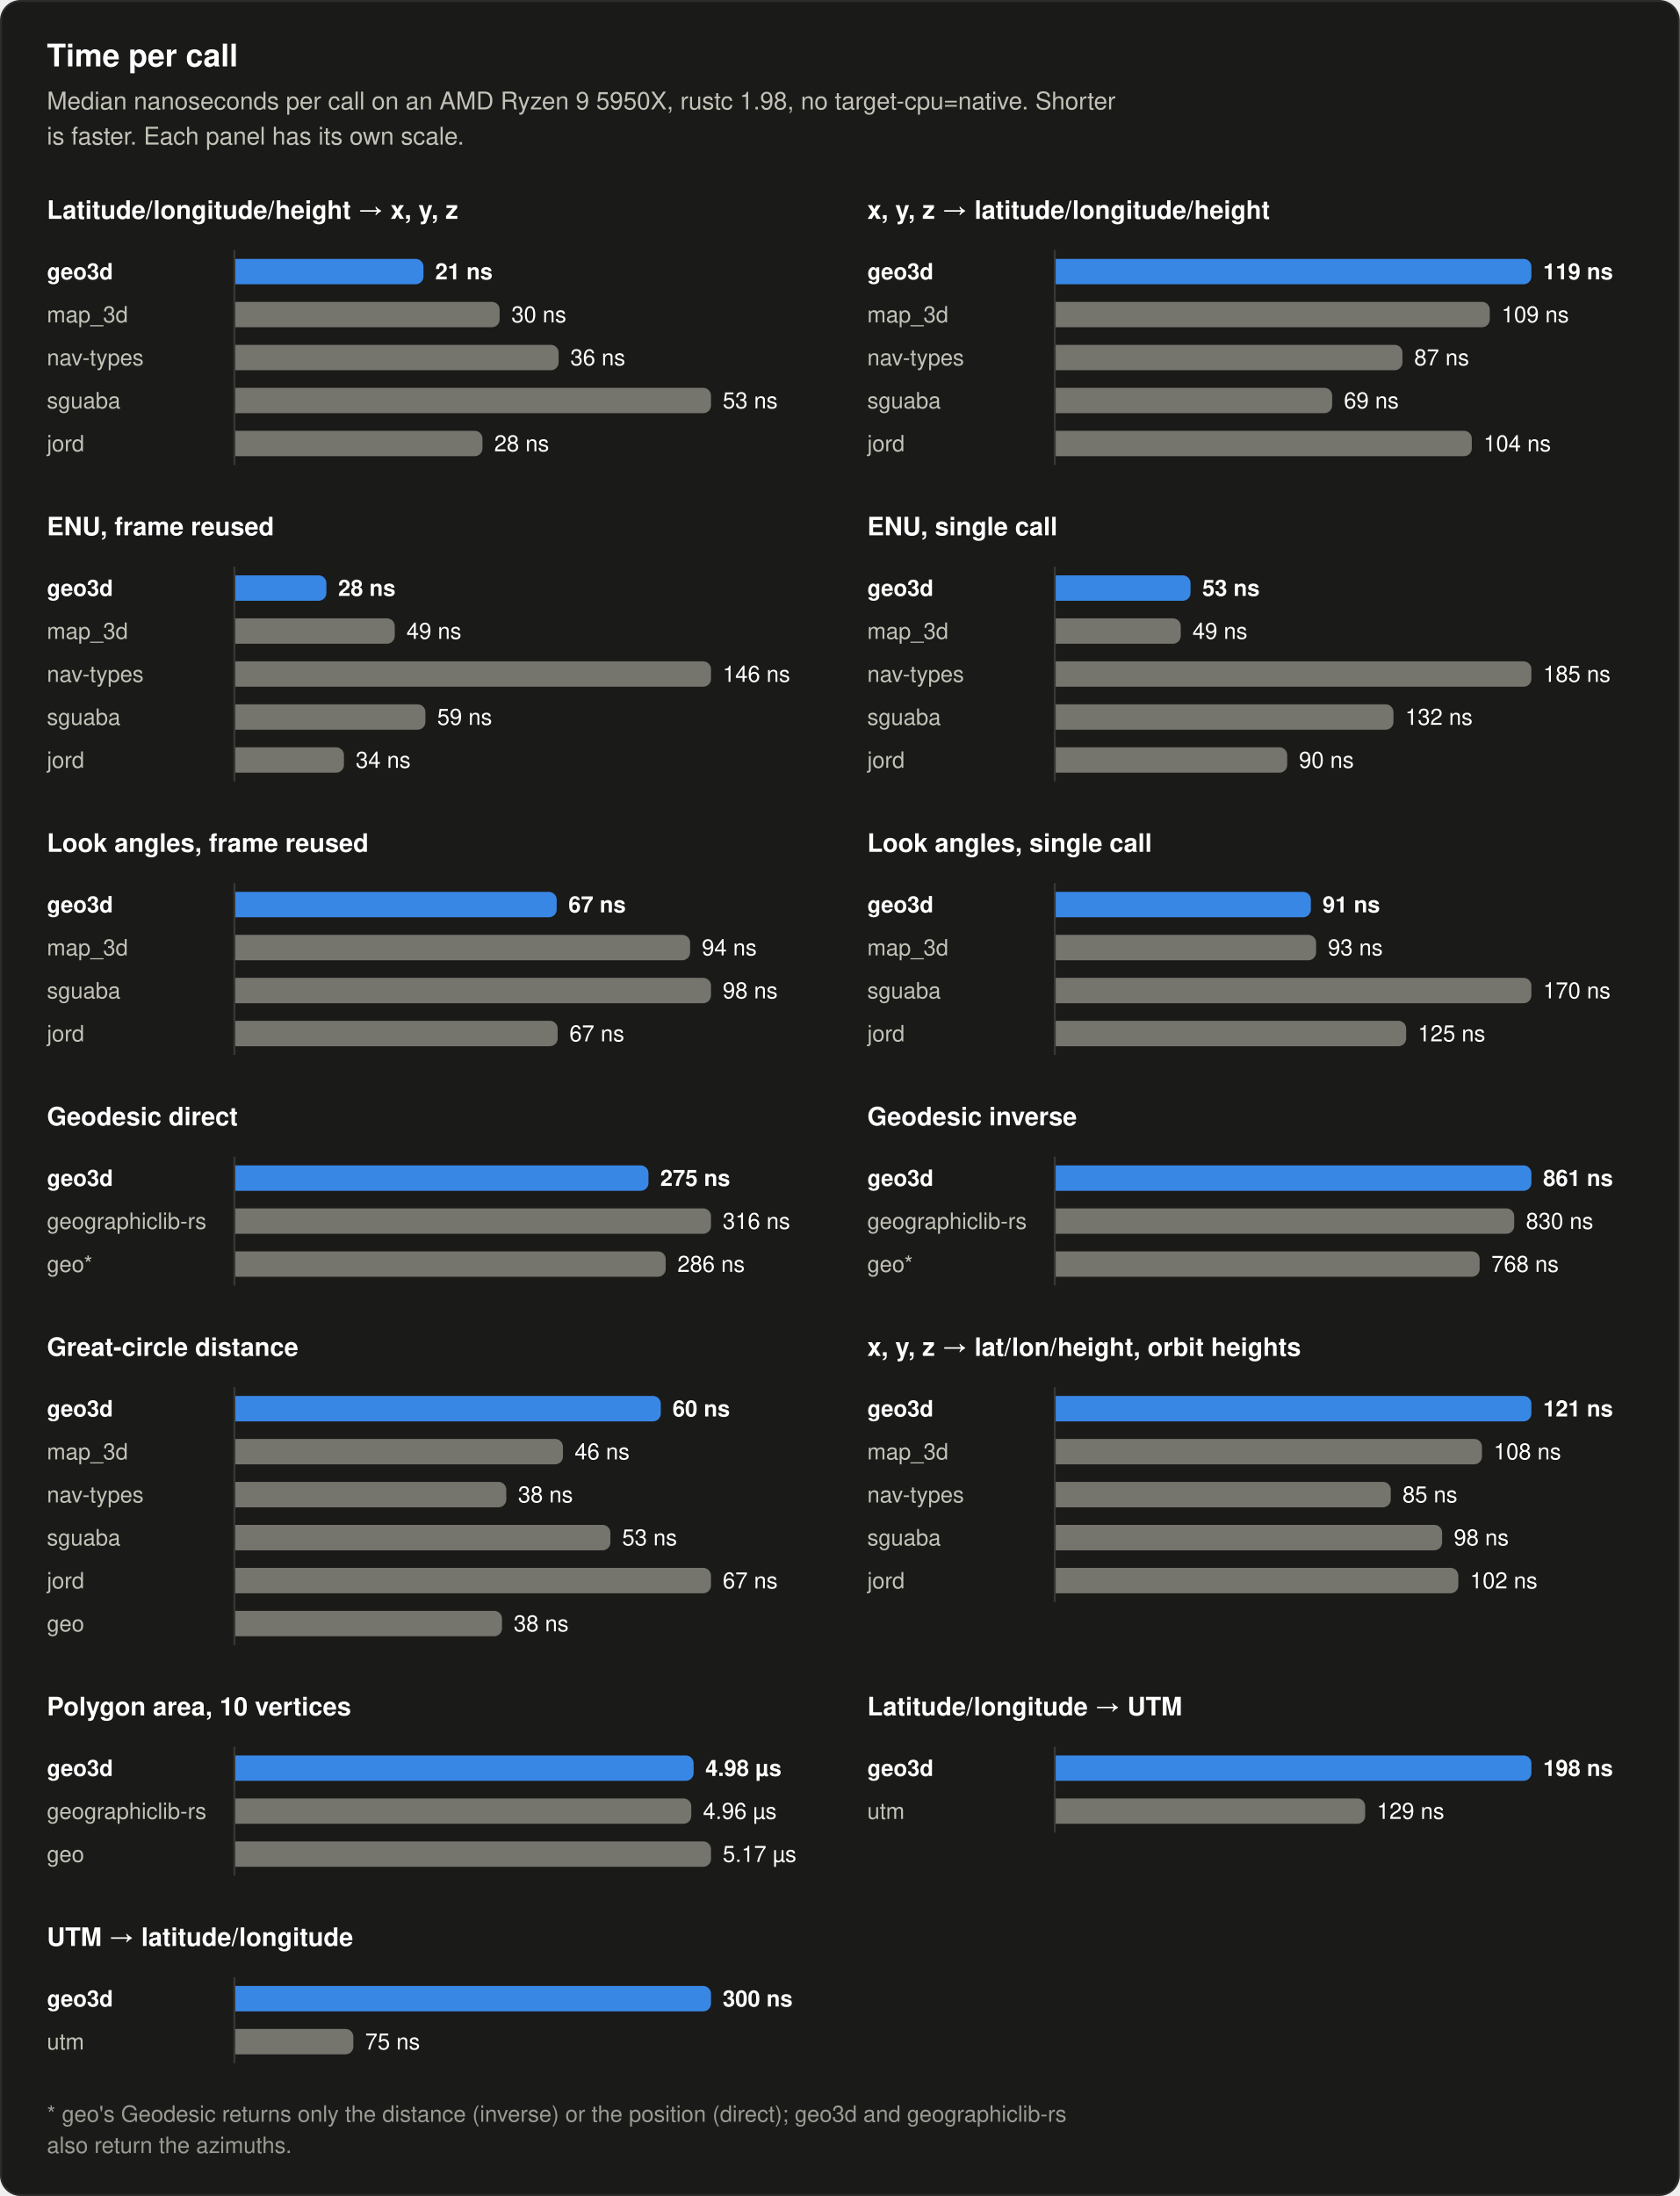
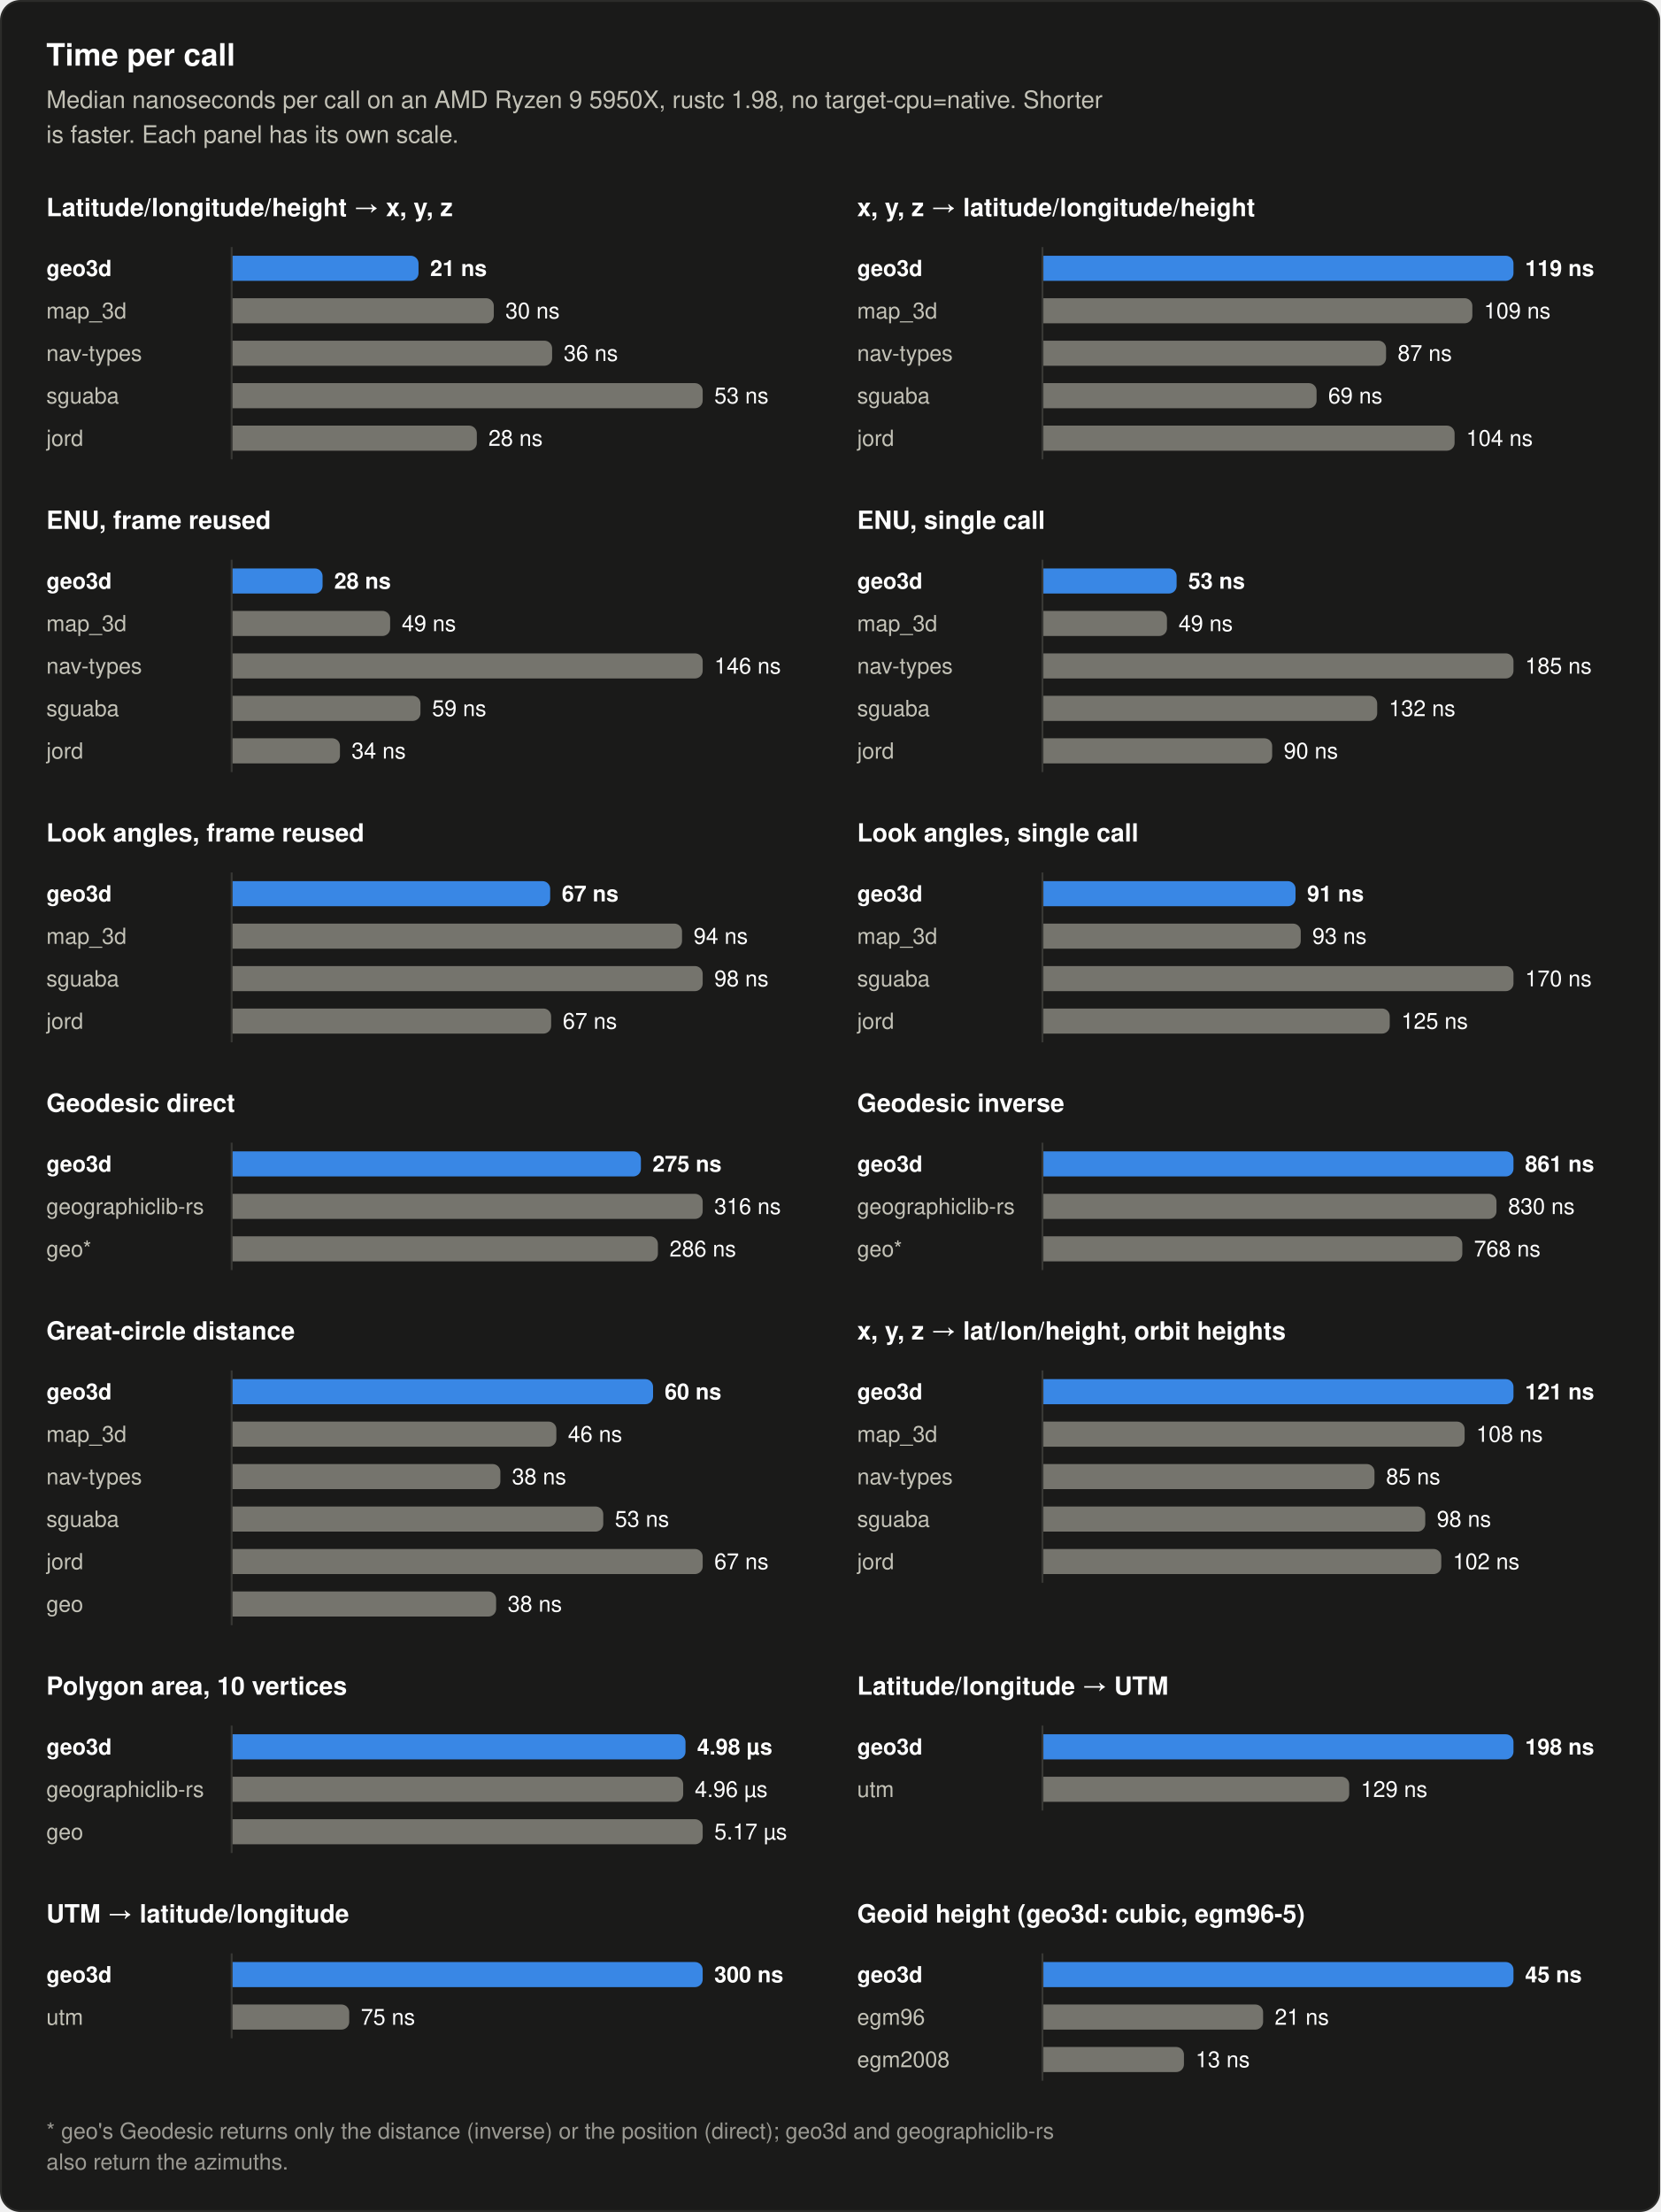
- <svg xmlns="http://www.w3.org/2000/svg" width="860" height="1124" viewBox="0 0 860 1124" font-family="system-ui, -apple-system, 'Segoe UI', Helvetica, Arial, sans-serif" role="img" aria-label="Time per call for 13 operations; geo3d is fastest in 3 and tied in 3">
-   <rect x="0.5" y="0.5" width="859" height="1123" rx="10" fill="#1a1a19" stroke="#2c2c2a" />
+ <svg xmlns="http://www.w3.org/2000/svg" width="860" height="1146" viewBox="0 0 860 1146" font-family="system-ui, -apple-system, 'Segoe UI', Helvetica, Arial, sans-serif" role="img" aria-label="Time per call for 14 operations; geo3d is fastest in 3 and tied in 3">
+   <rect x="0.5" y="0.5" width="859" height="1145" rx="10" fill="#1a1a19" stroke="#2c2c2a" />
  <text x="24.0" y="34.0" font-size="16" font-weight="600" fill="#ffffff" text-anchor="start">Time per call</text>
  <text x="24.0" y="56.0" font-size="12.5" font-weight="400" fill="#c3c2b7" text-anchor="start">Median nanoseconds per call on an AMD Ryzen 9 5950X, rustc 1.98, no target-cpu=native. Shorter</text>
  <text x="24.0" y="74.0" font-size="12.5" font-weight="400" fill="#c3c2b7" text-anchor="start">is faster. Each panel has its own scale.</text>
  <text x="24.0" y="112.0" font-size="13" font-weight="600" fill="#ffffff" text-anchor="start">Latitude/longitude/height → x, y, z</text>
  <text x="24.0" y="143.0" font-size="11.5" font-weight="600" fill="#ffffff" text-anchor="start">geo3d</text>
  <path d="M120.0,132.5 H212.8 A4.0,4.0 0 0 1 216.8,136.5 V141.5 A4.0,4.0 0 0 1 212.8,145.5 H120.0 Z" fill="#3987e5" />
  <text x="222.8" y="143.0" font-size="11.5" font-weight="600" fill="#ffffff" text-anchor="start">21 ns</text>
  <text x="24.0" y="165.0" font-size="11.5" font-weight="400" fill="#c3c2b7" text-anchor="start">map_3d</text>
  <path d="M120.0,154.5 H251.8 A4.0,4.0 0 0 1 255.8,158.5 V163.5 A4.0,4.0 0 0 1 251.8,167.5 H120.0 Z" fill="#75746d" />
  <text x="261.8" y="165.0" font-size="11.5" font-weight="400" fill="#ffffff" text-anchor="start">30 ns</text>
  <text x="24.0" y="187.0" font-size="11.5" font-weight="400" fill="#c3c2b7" text-anchor="start">nav-types</text>
  <path d="M120.0,176.5 H282.0 A4.0,4.0 0 0 1 286.0,180.5 V185.5 A4.0,4.0 0 0 1 282.0,189.5 H120.0 Z" fill="#75746d" />
  <text x="292.0" y="187.0" font-size="11.5" font-weight="400" fill="#ffffff" text-anchor="start">36 ns</text>
  <text x="24.0" y="209.0" font-size="11.5" font-weight="400" fill="#c3c2b7" text-anchor="start">sguaba</text>
  <path d="M120.0,198.5 H360.0 A4.0,4.0 0 0 1 364.0,202.5 V207.5 A4.0,4.0 0 0 1 360.0,211.5 H120.0 Z" fill="#75746d" />
  <text x="370.0" y="209.0" font-size="11.5" font-weight="400" fill="#ffffff" text-anchor="start">53 ns</text>
  <text x="24.0" y="231.0" font-size="11.5" font-weight="400" fill="#c3c2b7" text-anchor="start">jord</text>
  <path d="M120.0,220.5 H243.0 A4.0,4.0 0 0 1 247.0,224.5 V229.5 A4.0,4.0 0 0 1 243.0,233.5 H120.0 Z" fill="#75746d" />
  <text x="253.0" y="231.0" font-size="11.5" font-weight="400" fill="#ffffff" text-anchor="start">28 ns</text>
  <line x1="120.0" y1="128" x2="120.0" y2="238" stroke="#383835" />
  <text x="444.0" y="112.0" font-size="13" font-weight="600" fill="#ffffff" text-anchor="start">x, y, z → latitude/longitude/height</text>
  <text x="444.0" y="143.0" font-size="11.5" font-weight="600" fill="#ffffff" text-anchor="start">geo3d</text>
  <path d="M540.0,132.5 H780.0 A4.0,4.0 0 0 1 784.0,136.5 V141.5 A4.0,4.0 0 0 1 780.0,145.5 H540.0 Z" fill="#3987e5" />
  <text x="790.0" y="143.0" font-size="11.5" font-weight="600" fill="#ffffff" text-anchor="start">119 ns</text>
  <text x="444.0" y="165.0" font-size="11.5" font-weight="400" fill="#c3c2b7" text-anchor="start">map_3d</text>
  <path d="M540.0,154.5 H758.7 A4.0,4.0 0 0 1 762.7,158.5 V163.5 A4.0,4.0 0 0 1 758.7,167.5 H540.0 Z" fill="#75746d" />
  <text x="768.7" y="165.0" font-size="11.5" font-weight="400" fill="#ffffff" text-anchor="start">109 ns</text>
  <text x="444.0" y="187.0" font-size="11.5" font-weight="400" fill="#c3c2b7" text-anchor="start">nav-types</text>
  <path d="M540.0,176.5 H714.0 A4.0,4.0 0 0 1 718.0,180.5 V185.5 A4.0,4.0 0 0 1 714.0,189.5 H540.0 Z" fill="#75746d" />
  <text x="724.0" y="187.0" font-size="11.5" font-weight="400" fill="#ffffff" text-anchor="start">87 ns</text>
  <text x="444.0" y="209.0" font-size="11.5" font-weight="400" fill="#c3c2b7" text-anchor="start">sguaba</text>
  <path d="M540.0,198.5 H678.0 A4.0,4.0 0 0 1 682.0,202.5 V207.5 A4.0,4.0 0 0 1 678.0,211.5 H540.0 Z" fill="#75746d" />
  <text x="688.0" y="209.0" font-size="11.5" font-weight="400" fill="#ffffff" text-anchor="start">69 ns</text>
  <text x="444.0" y="231.0" font-size="11.5" font-weight="400" fill="#c3c2b7" text-anchor="start">jord</text>
  <path d="M540.0,220.5 H749.5 A4.0,4.0 0 0 1 753.5,224.5 V229.5 A4.0,4.0 0 0 1 749.5,233.5 H540.0 Z" fill="#75746d" />
  <text x="759.5" y="231.0" font-size="11.5" font-weight="400" fill="#ffffff" text-anchor="start">104 ns</text>
  <line x1="540.0" y1="128" x2="540.0" y2="238" stroke="#383835" />
  <text x="24.0" y="274.0" font-size="13" font-weight="600" fill="#ffffff" text-anchor="start">ENU, frame reused</text>
  <text x="24.0" y="305.0" font-size="11.5" font-weight="600" fill="#ffffff" text-anchor="start">geo3d</text>
  <path d="M120.0,294.5 H163.1 A4.0,4.0 0 0 1 167.1,298.5 V303.5 A4.0,4.0 0 0 1 163.1,307.5 H120.0 Z" fill="#3987e5" />
  <text x="173.1" y="305.0" font-size="11.5" font-weight="600" fill="#ffffff" text-anchor="start">28 ns</text>
  <text x="24.0" y="327.0" font-size="11.5" font-weight="400" fill="#c3c2b7" text-anchor="start">map_3d</text>
  <path d="M120.0,316.5 H198.1 A4.0,4.0 0 0 1 202.1,320.5 V325.5 A4.0,4.0 0 0 1 198.1,329.5 H120.0 Z" fill="#75746d" />
  <text x="208.1" y="327.0" font-size="11.5" font-weight="400" fill="#ffffff" text-anchor="start">49 ns</text>
  <text x="24.0" y="349.0" font-size="11.5" font-weight="400" fill="#c3c2b7" text-anchor="start">nav-types</text>
  <path d="M120.0,338.5 H360.0 A4.0,4.0 0 0 1 364.0,342.5 V347.5 A4.0,4.0 0 0 1 360.0,351.5 H120.0 Z" fill="#75746d" />
  <text x="370.0" y="349.0" font-size="11.5" font-weight="400" fill="#ffffff" text-anchor="start">146 ns</text>
  <text x="24.0" y="371.0" font-size="11.5" font-weight="400" fill="#c3c2b7" text-anchor="start">sguaba</text>
  <path d="M120.0,360.5 H213.8 A4.0,4.0 0 0 1 217.8,364.5 V369.5 A4.0,4.0 0 0 1 213.8,373.5 H120.0 Z" fill="#75746d" />
  <text x="223.8" y="371.0" font-size="11.5" font-weight="400" fill="#ffffff" text-anchor="start">59 ns</text>
  <text x="24.0" y="393.0" font-size="11.5" font-weight="400" fill="#c3c2b7" text-anchor="start">jord</text>
  <path d="M120.0,382.5 H172.1 A4.0,4.0 0 0 1 176.1,386.5 V391.5 A4.0,4.0 0 0 1 172.1,395.5 H120.0 Z" fill="#75746d" />
  <text x="182.1" y="393.0" font-size="11.5" font-weight="400" fill="#ffffff" text-anchor="start">34 ns</text>
  <line x1="120.0" y1="290" x2="120.0" y2="400" stroke="#383835" />
  <text x="444.0" y="274.0" font-size="13" font-weight="600" fill="#ffffff" text-anchor="start">ENU, single call</text>
  <text x="444.0" y="305.0" font-size="11.5" font-weight="600" fill="#ffffff" text-anchor="start">geo3d</text>
  <path d="M540.0,294.5 H605.5 A4.0,4.0 0 0 1 609.5,298.5 V303.5 A4.0,4.0 0 0 1 605.5,307.5 H540.0 Z" fill="#3987e5" />
  <text x="615.5" y="305.0" font-size="11.5" font-weight="600" fill="#ffffff" text-anchor="start">53 ns</text>
  <text x="444.0" y="327.0" font-size="11.5" font-weight="400" fill="#c3c2b7" text-anchor="start">map_3d</text>
  <path d="M540.0,316.5 H600.5 A4.0,4.0 0 0 1 604.5,320.5 V325.5 A4.0,4.0 0 0 1 600.5,329.5 H540.0 Z" fill="#75746d" />
  <text x="610.5" y="327.0" font-size="11.5" font-weight="400" fill="#ffffff" text-anchor="start">49 ns</text>
  <text x="444.0" y="349.0" font-size="11.5" font-weight="400" fill="#c3c2b7" text-anchor="start">nav-types</text>
  <path d="M540.0,338.5 H780.0 A4.0,4.0 0 0 1 784.0,342.5 V347.5 A4.0,4.0 0 0 1 780.0,351.5 H540.0 Z" fill="#75746d" />
  <text x="790.0" y="349.0" font-size="11.5" font-weight="400" fill="#ffffff" text-anchor="start">185 ns</text>
  <text x="444.0" y="371.0" font-size="11.5" font-weight="400" fill="#c3c2b7" text-anchor="start">sguaba</text>
  <path d="M540.0,360.5 H709.4 A4.0,4.0 0 0 1 713.4,364.5 V369.5 A4.0,4.0 0 0 1 709.4,373.5 H540.0 Z" fill="#75746d" />
  <text x="719.4" y="371.0" font-size="11.5" font-weight="400" fill="#ffffff" text-anchor="start">132 ns</text>
  <text x="444.0" y="393.0" font-size="11.5" font-weight="400" fill="#c3c2b7" text-anchor="start">jord</text>
  <path d="M540.0,382.5 H655.0 A4.0,4.0 0 0 1 659.0,386.5 V391.5 A4.0,4.0 0 0 1 655.0,395.5 H540.0 Z" fill="#75746d" />
  <text x="665.0" y="393.0" font-size="11.5" font-weight="400" fill="#ffffff" text-anchor="start">90 ns</text>
  <line x1="540.0" y1="290" x2="540.0" y2="400" stroke="#383835" />
  <text x="24.0" y="436.0" font-size="13" font-weight="600" fill="#ffffff" text-anchor="start">Look angles, frame reused</text>
  <text x="24.0" y="467.0" font-size="11.5" font-weight="600" fill="#ffffff" text-anchor="start">geo3d</text>
  <path d="M120.0,456.5 H281.0 A4.0,4.0 0 0 1 285.0,460.5 V465.5 A4.0,4.0 0 0 1 281.0,469.5 H120.0 Z" fill="#3987e5" />
  <text x="291.0" y="467.0" font-size="11.5" font-weight="600" fill="#ffffff" text-anchor="start">67 ns</text>
  <text x="24.0" y="489.0" font-size="11.5" font-weight="400" fill="#c3c2b7" text-anchor="start">map_3d</text>
  <path d="M120.0,478.5 H349.3 A4.0,4.0 0 0 1 353.3,482.5 V487.5 A4.0,4.0 0 0 1 349.3,491.5 H120.0 Z" fill="#75746d" />
  <text x="359.3" y="489.0" font-size="11.5" font-weight="400" fill="#ffffff" text-anchor="start">94 ns</text>
  <text x="24.0" y="511.0" font-size="11.5" font-weight="400" fill="#c3c2b7" text-anchor="start">sguaba</text>
  <path d="M120.0,500.5 H360.0 A4.0,4.0 0 0 1 364.0,504.5 V509.5 A4.0,4.0 0 0 1 360.0,513.5 H120.0 Z" fill="#75746d" />
  <text x="370.0" y="511.0" font-size="11.5" font-weight="400" fill="#ffffff" text-anchor="start">98 ns</text>
  <text x="24.0" y="533.0" font-size="11.5" font-weight="400" fill="#c3c2b7" text-anchor="start">jord</text>
  <path d="M120.0,522.5 H281.5 A4.0,4.0 0 0 1 285.5,526.5 V531.5 A4.0,4.0 0 0 1 281.5,535.5 H120.0 Z" fill="#75746d" />
  <text x="291.5" y="533.0" font-size="11.5" font-weight="400" fill="#ffffff" text-anchor="start">67 ns</text>
  <line x1="120.0" y1="452" x2="120.0" y2="540" stroke="#383835" />
  <text x="444.0" y="436.0" font-size="13" font-weight="600" fill="#ffffff" text-anchor="start">Look angles, single call</text>
  <text x="444.0" y="467.0" font-size="11.5" font-weight="600" fill="#ffffff" text-anchor="start">geo3d</text>
  <path d="M540.0,456.5 H667.1 A4.0,4.0 0 0 1 671.1,460.5 V465.5 A4.0,4.0 0 0 1 667.1,469.5 H540.0 Z" fill="#3987e5" />
  <text x="677.1" y="467.0" font-size="11.5" font-weight="600" fill="#ffffff" text-anchor="start">91 ns</text>
  <text x="444.0" y="489.0" font-size="11.5" font-weight="400" fill="#c3c2b7" text-anchor="start">map_3d</text>
  <path d="M540.0,478.5 H669.8 A4.0,4.0 0 0 1 673.8,482.5 V487.5 A4.0,4.0 0 0 1 669.8,491.5 H540.0 Z" fill="#75746d" />
  <text x="679.8" y="489.0" font-size="11.5" font-weight="400" fill="#ffffff" text-anchor="start">93 ns</text>
  <text x="444.0" y="511.0" font-size="11.5" font-weight="400" fill="#c3c2b7" text-anchor="start">sguaba</text>
  <path d="M540.0,500.5 H780.0 A4.0,4.0 0 0 1 784.0,504.5 V509.5 A4.0,4.0 0 0 1 780.0,513.5 H540.0 Z" fill="#75746d" />
  <text x="790.0" y="511.0" font-size="11.5" font-weight="400" fill="#ffffff" text-anchor="start">170 ns</text>
  <text x="444.0" y="533.0" font-size="11.5" font-weight="400" fill="#c3c2b7" text-anchor="start">jord</text>
  <path d="M540.0,522.5 H715.9 A4.0,4.0 0 0 1 719.9,526.5 V531.5 A4.0,4.0 0 0 1 715.9,535.5 H540.0 Z" fill="#75746d" />
  <text x="725.9" y="533.0" font-size="11.5" font-weight="400" fill="#ffffff" text-anchor="start">125 ns</text>
  <line x1="540.0" y1="452" x2="540.0" y2="540" stroke="#383835" />
  <text x="24.0" y="576.0" font-size="13" font-weight="600" fill="#ffffff" text-anchor="start">Geodesic direct</text>
  <text x="24.0" y="607.0" font-size="11.5" font-weight="600" fill="#ffffff" text-anchor="start">geo3d</text>
  <path d="M120.0,596.5 H328.0 A4.0,4.0 0 0 1 332.0,600.5 V605.5 A4.0,4.0 0 0 1 328.0,609.5 H120.0 Z" fill="#3987e5" />
  <text x="338.0" y="607.0" font-size="11.5" font-weight="600" fill="#ffffff" text-anchor="start">275 ns</text>
  <text x="24.0" y="629.0" font-size="11.5" font-weight="400" fill="#c3c2b7" text-anchor="start">geographiclib-rs</text>
  <path d="M120.0,618.5 H360.0 A4.0,4.0 0 0 1 364.0,622.5 V627.5 A4.0,4.0 0 0 1 360.0,631.5 H120.0 Z" fill="#75746d" />
  <text x="370.0" y="629.0" font-size="11.5" font-weight="400" fill="#ffffff" text-anchor="start">316 ns</text>
  <text x="24.0" y="651.0" font-size="11.5" font-weight="400" fill="#c3c2b7" text-anchor="start">geo*</text>
  <path d="M120.0,640.5 H336.8 A4.0,4.0 0 0 1 340.8,644.5 V649.5 A4.0,4.0 0 0 1 336.8,653.5 H120.0 Z" fill="#75746d" />
  <text x="346.8" y="651.0" font-size="11.5" font-weight="400" fill="#ffffff" text-anchor="start">286 ns</text>
  <line x1="120.0" y1="592" x2="120.0" y2="658" stroke="#383835" />
  <text x="444.0" y="576.0" font-size="13" font-weight="600" fill="#ffffff" text-anchor="start">Geodesic inverse</text>
  <text x="444.0" y="607.0" font-size="11.5" font-weight="600" fill="#ffffff" text-anchor="start">geo3d</text>
  <path d="M540.0,596.5 H780.0 A4.0,4.0 0 0 1 784.0,600.5 V605.5 A4.0,4.0 0 0 1 780.0,609.5 H540.0 Z" fill="#3987e5" />
  <text x="790.0" y="607.0" font-size="11.5" font-weight="600" fill="#ffffff" text-anchor="start">861 ns</text>
  <text x="444.0" y="629.0" font-size="11.5" font-weight="400" fill="#c3c2b7" text-anchor="start">geographiclib-rs</text>
  <path d="M540.0,618.5 H771.2 A4.0,4.0 0 0 1 775.2,622.5 V627.5 A4.0,4.0 0 0 1 771.2,631.5 H540.0 Z" fill="#75746d" />
  <text x="781.2" y="629.0" font-size="11.5" font-weight="400" fill="#ffffff" text-anchor="start">830 ns</text>
  <text x="444.0" y="651.0" font-size="11.5" font-weight="400" fill="#c3c2b7" text-anchor="start">geo*</text>
  <path d="M540.0,640.5 H753.5 A4.0,4.0 0 0 1 757.5,644.5 V649.5 A4.0,4.0 0 0 1 753.5,653.5 H540.0 Z" fill="#75746d" />
  <text x="763.5" y="651.0" font-size="11.5" font-weight="400" fill="#ffffff" text-anchor="start">768 ns</text>
  <line x1="540.0" y1="592" x2="540.0" y2="658" stroke="#383835" />
  <text x="24.0" y="694.0" font-size="13" font-weight="600" fill="#ffffff" text-anchor="start">Great-circle distance</text>
  <text x="24.0" y="725.0" font-size="11.5" font-weight="600" fill="#ffffff" text-anchor="start">geo3d</text>
  <path d="M120.0,714.5 H334.3 A4.0,4.0 0 0 1 338.3,718.5 V723.5 A4.0,4.0 0 0 1 334.3,727.5 H120.0 Z" fill="#3987e5" />
  <text x="344.3" y="725.0" font-size="11.5" font-weight="600" fill="#ffffff" text-anchor="start">60 ns</text>
  <text x="24.0" y="747.0" font-size="11.5" font-weight="400" fill="#c3c2b7" text-anchor="start">map_3d</text>
  <path d="M120.0,736.5 H284.2 A4.0,4.0 0 0 1 288.2,740.5 V745.5 A4.0,4.0 0 0 1 284.2,749.5 H120.0 Z" fill="#75746d" />
  <text x="294.2" y="747.0" font-size="11.5" font-weight="400" fill="#ffffff" text-anchor="start">46 ns</text>
  <text x="24.0" y="769.0" font-size="11.5" font-weight="400" fill="#c3c2b7" text-anchor="start">nav-types</text>
  <path d="M120.0,758.5 H255.2 A4.0,4.0 0 0 1 259.2,762.5 V767.5 A4.0,4.0 0 0 1 255.2,771.5 H120.0 Z" fill="#75746d" />
  <text x="265.2" y="769.0" font-size="11.5" font-weight="400" fill="#ffffff" text-anchor="start">38 ns</text>
  <text x="24.0" y="791.0" font-size="11.5" font-weight="400" fill="#c3c2b7" text-anchor="start">sguaba</text>
  <path d="M120.0,780.5 H308.5 A4.0,4.0 0 0 1 312.5,784.5 V789.5 A4.0,4.0 0 0 1 308.5,793.5 H120.0 Z" fill="#75746d" />
  <text x="318.5" y="791.0" font-size="11.5" font-weight="400" fill="#ffffff" text-anchor="start">53 ns</text>
  <text x="24.0" y="813.0" font-size="11.5" font-weight="400" fill="#c3c2b7" text-anchor="start">jord</text>
  <path d="M120.0,802.5 H360.0 A4.0,4.0 0 0 1 364.0,806.5 V811.5 A4.0,4.0 0 0 1 360.0,815.5 H120.0 Z" fill="#75746d" />
  <text x="370.0" y="813.0" font-size="11.5" font-weight="400" fill="#ffffff" text-anchor="start">67 ns</text>
  <text x="24.0" y="835.0" font-size="11.5" font-weight="400" fill="#c3c2b7" text-anchor="start">geo</text>
  <path d="M120.0,824.5 H253.0 A4.0,4.0 0 0 1 257.0,828.5 V833.5 A4.0,4.0 0 0 1 253.0,837.5 H120.0 Z" fill="#75746d" />
  <text x="263.0" y="835.0" font-size="11.5" font-weight="400" fill="#ffffff" text-anchor="start">38 ns</text>
  <line x1="120.0" y1="710" x2="120.0" y2="842" stroke="#383835" />
  <text x="444.0" y="694.0" font-size="13" font-weight="600" fill="#ffffff" text-anchor="start">x, y, z → lat/lon/height, orbit heights</text>
  <text x="444.0" y="725.0" font-size="11.5" font-weight="600" fill="#ffffff" text-anchor="start">geo3d</text>
  <path d="M540.0,714.5 H780.0 A4.0,4.0 0 0 1 784.0,718.5 V723.5 A4.0,4.0 0 0 1 780.0,727.5 H540.0 Z" fill="#3987e5" />
  <text x="790.0" y="725.0" font-size="11.5" font-weight="600" fill="#ffffff" text-anchor="start">121 ns</text>
  <text x="444.0" y="747.0" font-size="11.5" font-weight="400" fill="#c3c2b7" text-anchor="start">map_3d</text>
  <path d="M540.0,736.5 H754.7 A4.0,4.0 0 0 1 758.7,740.5 V745.5 A4.0,4.0 0 0 1 754.7,749.5 H540.0 Z" fill="#75746d" />
  <text x="764.7" y="747.0" font-size="11.5" font-weight="400" fill="#ffffff" text-anchor="start">108 ns</text>
  <text x="444.0" y="769.0" font-size="11.5" font-weight="400" fill="#c3c2b7" text-anchor="start">nav-types</text>
  <path d="M540.0,758.5 H708.0 A4.0,4.0 0 0 1 712.0,762.5 V767.5 A4.0,4.0 0 0 1 708.0,771.5 H540.0 Z" fill="#75746d" />
  <text x="718.0" y="769.0" font-size="11.5" font-weight="400" fill="#ffffff" text-anchor="start">85 ns</text>
  <text x="444.0" y="791.0" font-size="11.5" font-weight="400" fill="#c3c2b7" text-anchor="start">sguaba</text>
  <path d="M540.0,780.5 H734.3 A4.0,4.0 0 0 1 738.3,784.5 V789.5 A4.0,4.0 0 0 1 734.3,793.5 H540.0 Z" fill="#75746d" />
  <text x="744.3" y="791.0" font-size="11.5" font-weight="400" fill="#ffffff" text-anchor="start">98 ns</text>
  <text x="444.0" y="813.0" font-size="11.5" font-weight="400" fill="#c3c2b7" text-anchor="start">jord</text>
  <path d="M540.0,802.5 H742.6 A4.0,4.0 0 0 1 746.6,806.5 V811.5 A4.0,4.0 0 0 1 742.6,815.5 H540.0 Z" fill="#75746d" />
  <text x="752.6" y="813.0" font-size="11.5" font-weight="400" fill="#ffffff" text-anchor="start">102 ns</text>
  <line x1="540.0" y1="710" x2="540.0" y2="820" stroke="#383835" />
  <text x="24.0" y="878.0" font-size="13" font-weight="600" fill="#ffffff" text-anchor="start">Polygon area, 10 vertices</text>
  <text x="24.0" y="909.0" font-size="11.5" font-weight="600" fill="#ffffff" text-anchor="start">geo3d</text>
  <path d="M120.0,898.5 H351.1 A4.0,4.0 0 0 1 355.1,902.5 V907.5 A4.0,4.0 0 0 1 351.1,911.5 H120.0 Z" fill="#3987e5" />
  <text x="361.1" y="909.0" font-size="11.5" font-weight="600" fill="#ffffff" text-anchor="start">4.98 µs</text>
  <text x="24.0" y="931.0" font-size="11.5" font-weight="400" fill="#c3c2b7" text-anchor="start">geographiclib-rs</text>
  <path d="M120.0,920.5 H349.9 A4.0,4.0 0 0 1 353.9,924.5 V929.5 A4.0,4.0 0 0 1 349.9,933.5 H120.0 Z" fill="#75746d" />
  <text x="359.9" y="931.0" font-size="11.5" font-weight="400" fill="#ffffff" text-anchor="start">4.96 µs</text>
  <text x="24.0" y="953.0" font-size="11.5" font-weight="400" fill="#c3c2b7" text-anchor="start">geo</text>
  <path d="M120.0,942.5 H360.0 A4.0,4.0 0 0 1 364.0,946.5 V951.5 A4.0,4.0 0 0 1 360.0,955.5 H120.0 Z" fill="#75746d" />
  <text x="370.0" y="953.0" font-size="11.5" font-weight="400" fill="#ffffff" text-anchor="start">5.17 µs</text>
  <line x1="120.0" y1="894" x2="120.0" y2="960" stroke="#383835" />
  <text x="444.0" y="878.0" font-size="13" font-weight="600" fill="#ffffff" text-anchor="start">Latitude/longitude → UTM</text>
  <text x="444.0" y="909.0" font-size="11.5" font-weight="600" fill="#ffffff" text-anchor="start">geo3d</text>
  <path d="M540.0,898.5 H780.0 A4.0,4.0 0 0 1 784.0,902.5 V907.5 A4.0,4.0 0 0 1 780.0,911.5 H540.0 Z" fill="#3987e5" />
  <text x="790.0" y="909.0" font-size="11.5" font-weight="600" fill="#ffffff" text-anchor="start">198 ns</text>
  <text x="444.0" y="931.0" font-size="11.5" font-weight="400" fill="#c3c2b7" text-anchor="start">utm</text>
  <path d="M540.0,920.5 H694.9 A4.0,4.0 0 0 1 698.9,924.5 V929.5 A4.0,4.0 0 0 1 694.9,933.5 H540.0 Z" fill="#75746d" />
  <text x="704.9" y="931.0" font-size="11.5" font-weight="400" fill="#ffffff" text-anchor="start">129 ns</text>
  <line x1="540.0" y1="894" x2="540.0" y2="938" stroke="#383835" />
  <text x="24.0" y="996.0" font-size="13" font-weight="600" fill="#ffffff" text-anchor="start">UTM → latitude/longitude</text>
  <text x="24.0" y="1027.0" font-size="11.5" font-weight="600" fill="#ffffff" text-anchor="start">geo3d</text>
  <path d="M120.0,1016.5 H360.0 A4.0,4.0 0 0 1 364.0,1020.5 V1025.5 A4.0,4.0 0 0 1 360.0,1029.5 H120.0 Z" fill="#3987e5" />
  <text x="370.0" y="1027.0" font-size="11.5" font-weight="600" fill="#ffffff" text-anchor="start">300 ns</text>
  <text x="24.0" y="1049.0" font-size="11.5" font-weight="400" fill="#c3c2b7" text-anchor="start">utm</text>
  <path d="M120.0,1038.5 H176.9 A4.0,4.0 0 0 1 180.9,1042.5 V1047.5 A4.0,4.0 0 0 1 176.9,1051.5 H120.0 Z" fill="#75746d" />
  <text x="186.9" y="1049.0" font-size="11.5" font-weight="400" fill="#ffffff" text-anchor="start">75 ns</text>
  <line x1="120.0" y1="1012" x2="120.0" y2="1056" stroke="#383835" />
-   <text x="24.0" y="1086.0" font-size="11.5" font-weight="400" fill="#9b9a93" text-anchor="start">* geo's Geodesic returns only the distance (inverse) or the position (direct); geo3d and geographiclib-rs</text>
-   <text x="24.0" y="1102.0" font-size="11.5" font-weight="400" fill="#9b9a93" text-anchor="start">also return the azimuths.</text>
+   <text x="444.0" y="996.0" font-size="13" font-weight="600" fill="#ffffff" text-anchor="start">Geoid height (geo3d: cubic, egm96-5)</text>
+   <text x="444.0" y="1027.0" font-size="11.5" font-weight="600" fill="#ffffff" text-anchor="start">geo3d</text>
+   <path d="M540.0,1016.5 H780.0 A4.0,4.0 0 0 1 784.0,1020.5 V1025.5 A4.0,4.0 0 0 1 780.0,1029.5 H540.0 Z" fill="#3987e5" />
+   <text x="790.0" y="1027.0" font-size="11.5" font-weight="600" fill="#ffffff" text-anchor="start">45 ns</text>
+   <text x="444.0" y="1049.0" font-size="11.5" font-weight="400" fill="#c3c2b7" text-anchor="start">egm96</text>
+   <path d="M540.0,1038.5 H650.3 A4.0,4.0 0 0 1 654.3,1042.5 V1047.5 A4.0,4.0 0 0 1 650.3,1051.5 H540.0 Z" fill="#75746d" />
+   <text x="660.3" y="1049.0" font-size="11.5" font-weight="400" fill="#ffffff" text-anchor="start">21 ns</text>
+   <text x="444.0" y="1071.0" font-size="11.5" font-weight="400" fill="#c3c2b7" text-anchor="start">egm2008</text>
+   <path d="M540.0,1060.5 H609.3 A4.0,4.0 0 0 1 613.3,1064.5 V1069.5 A4.0,4.0 0 0 1 609.3,1073.5 H540.0 Z" fill="#75746d" />
+   <text x="619.3" y="1071.0" font-size="11.5" font-weight="400" fill="#ffffff" text-anchor="start">13 ns</text>
+   <line x1="540.0" y1="1012" x2="540.0" y2="1078" stroke="#383835" />
+   <text x="24.0" y="1108.0" font-size="11.5" font-weight="400" fill="#9b9a93" text-anchor="start">* geo's Geodesic returns only the distance (inverse) or the position (direct); geo3d and geographiclib-rs</text>
+   <text x="24.0" y="1124.0" font-size="11.5" font-weight="400" fill="#9b9a93" text-anchor="start">also return the azimuths.</text>
</svg>
